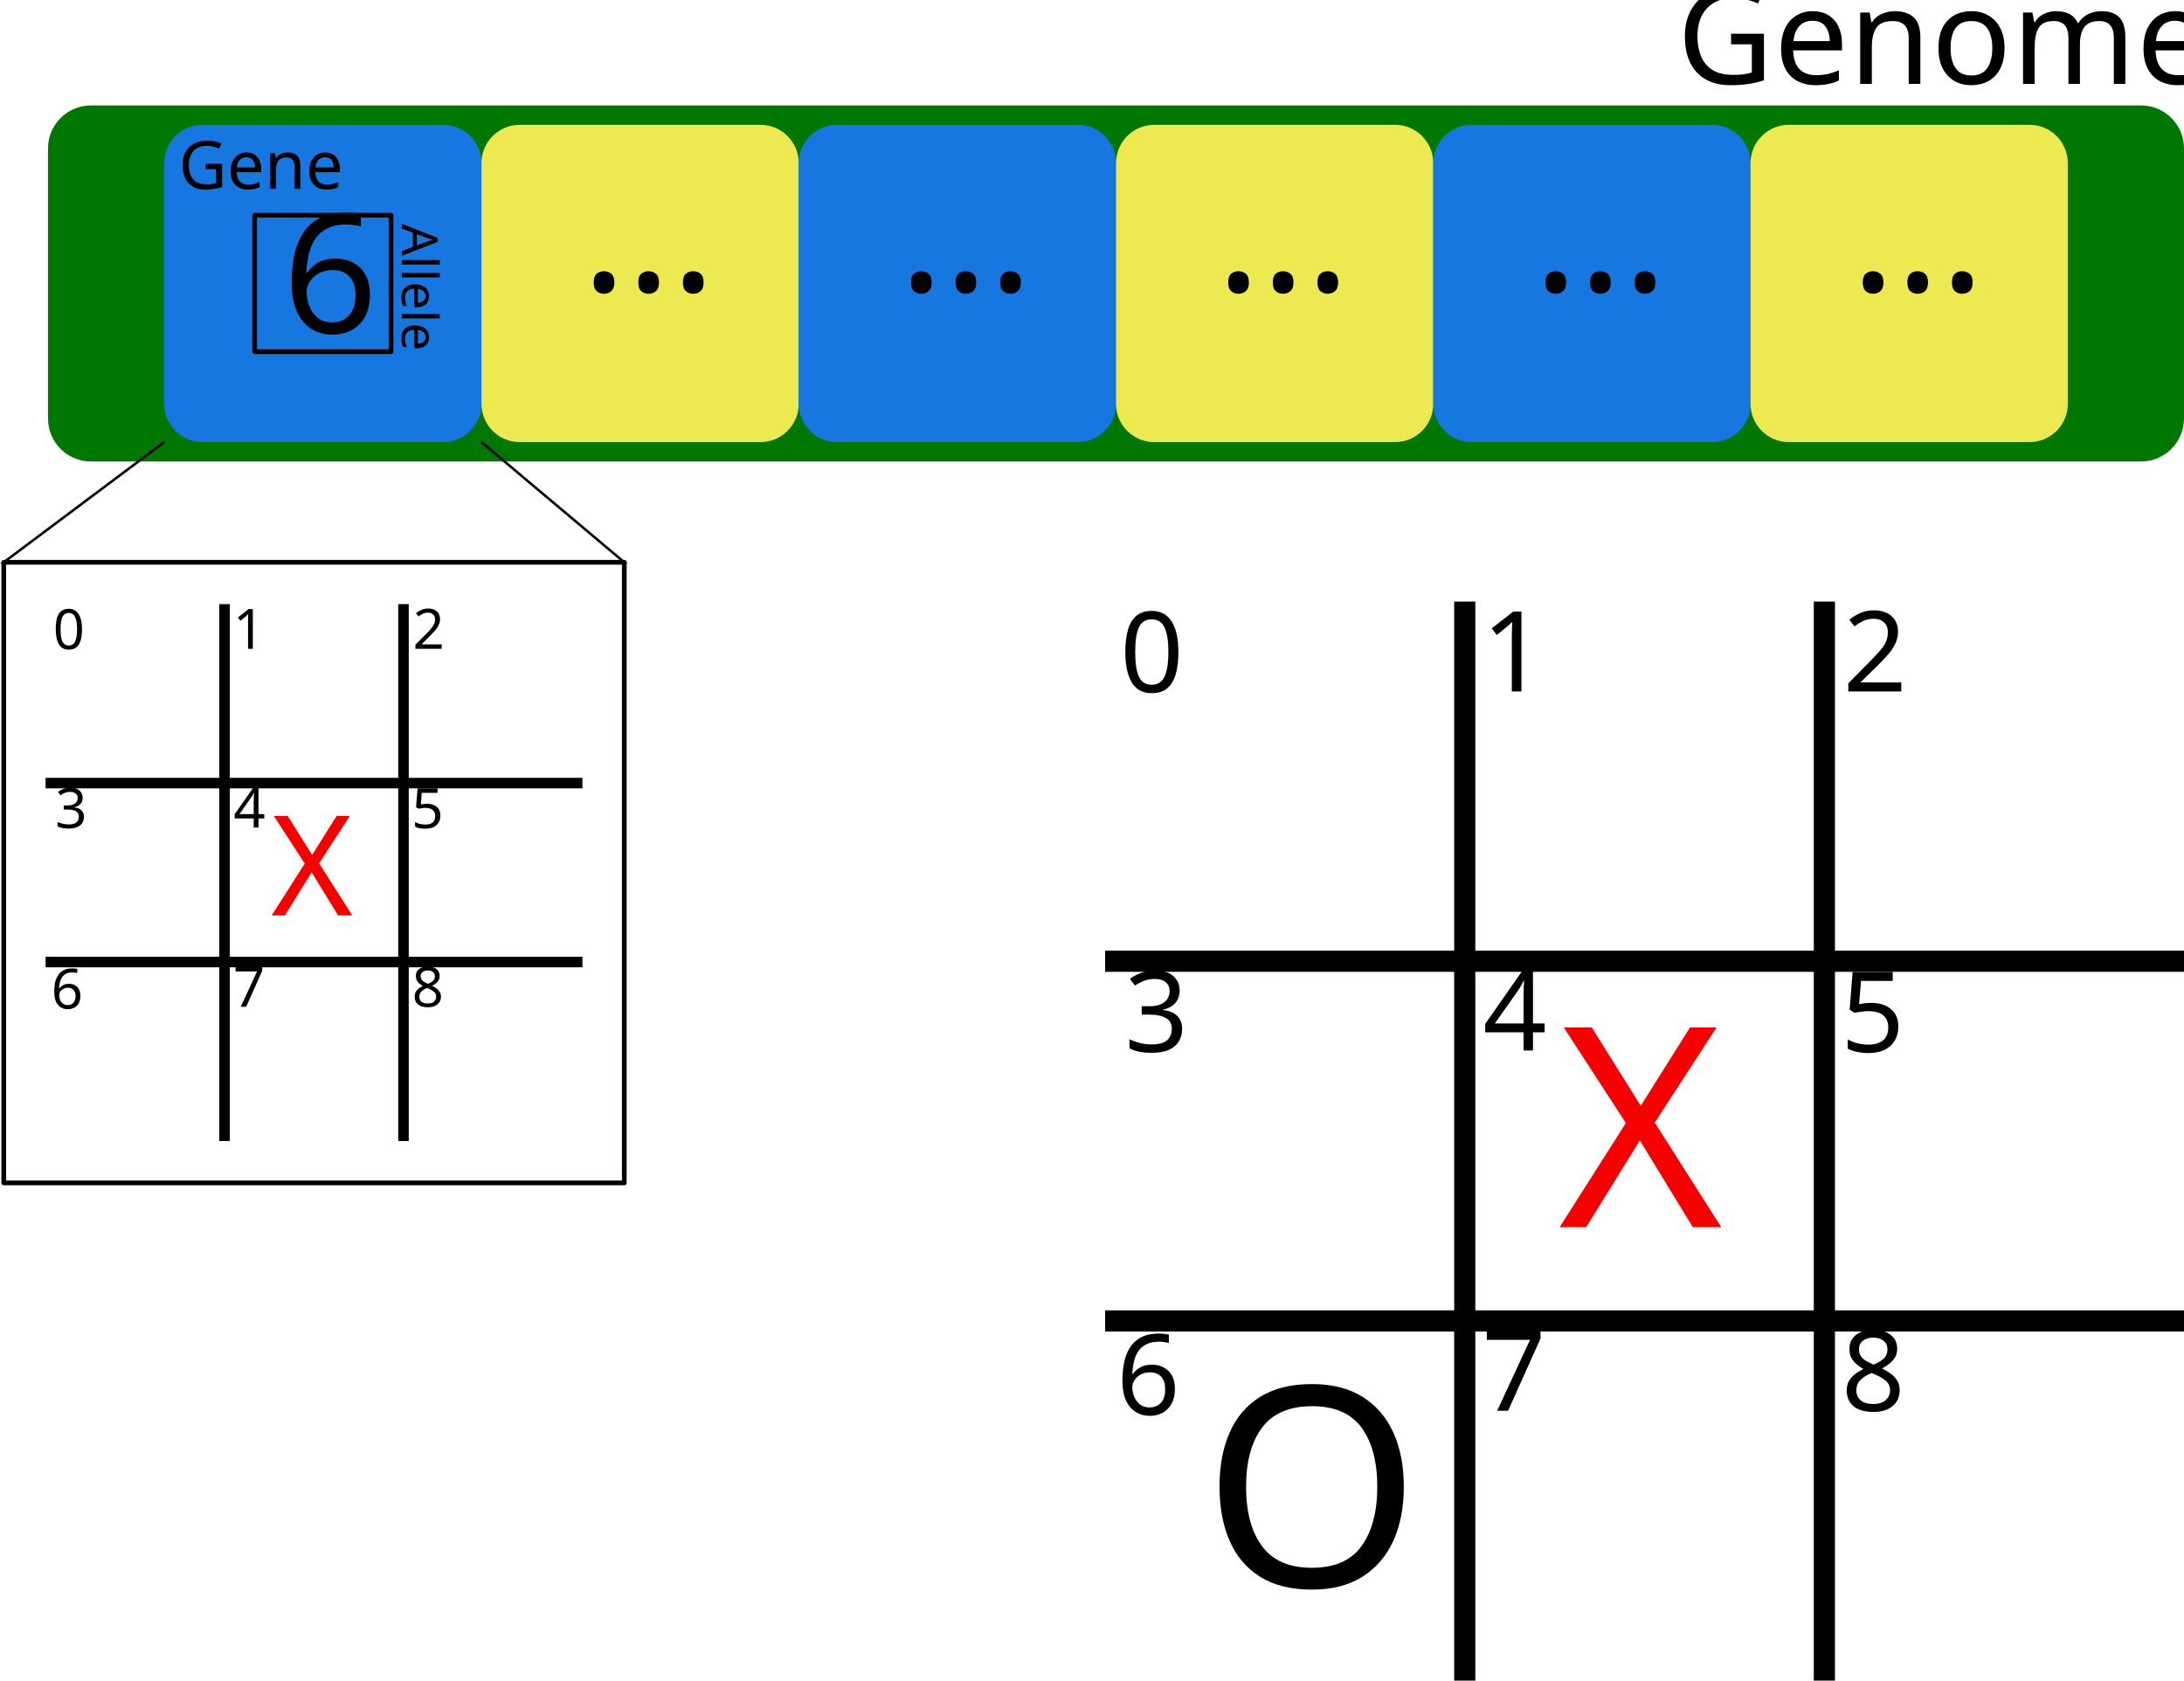
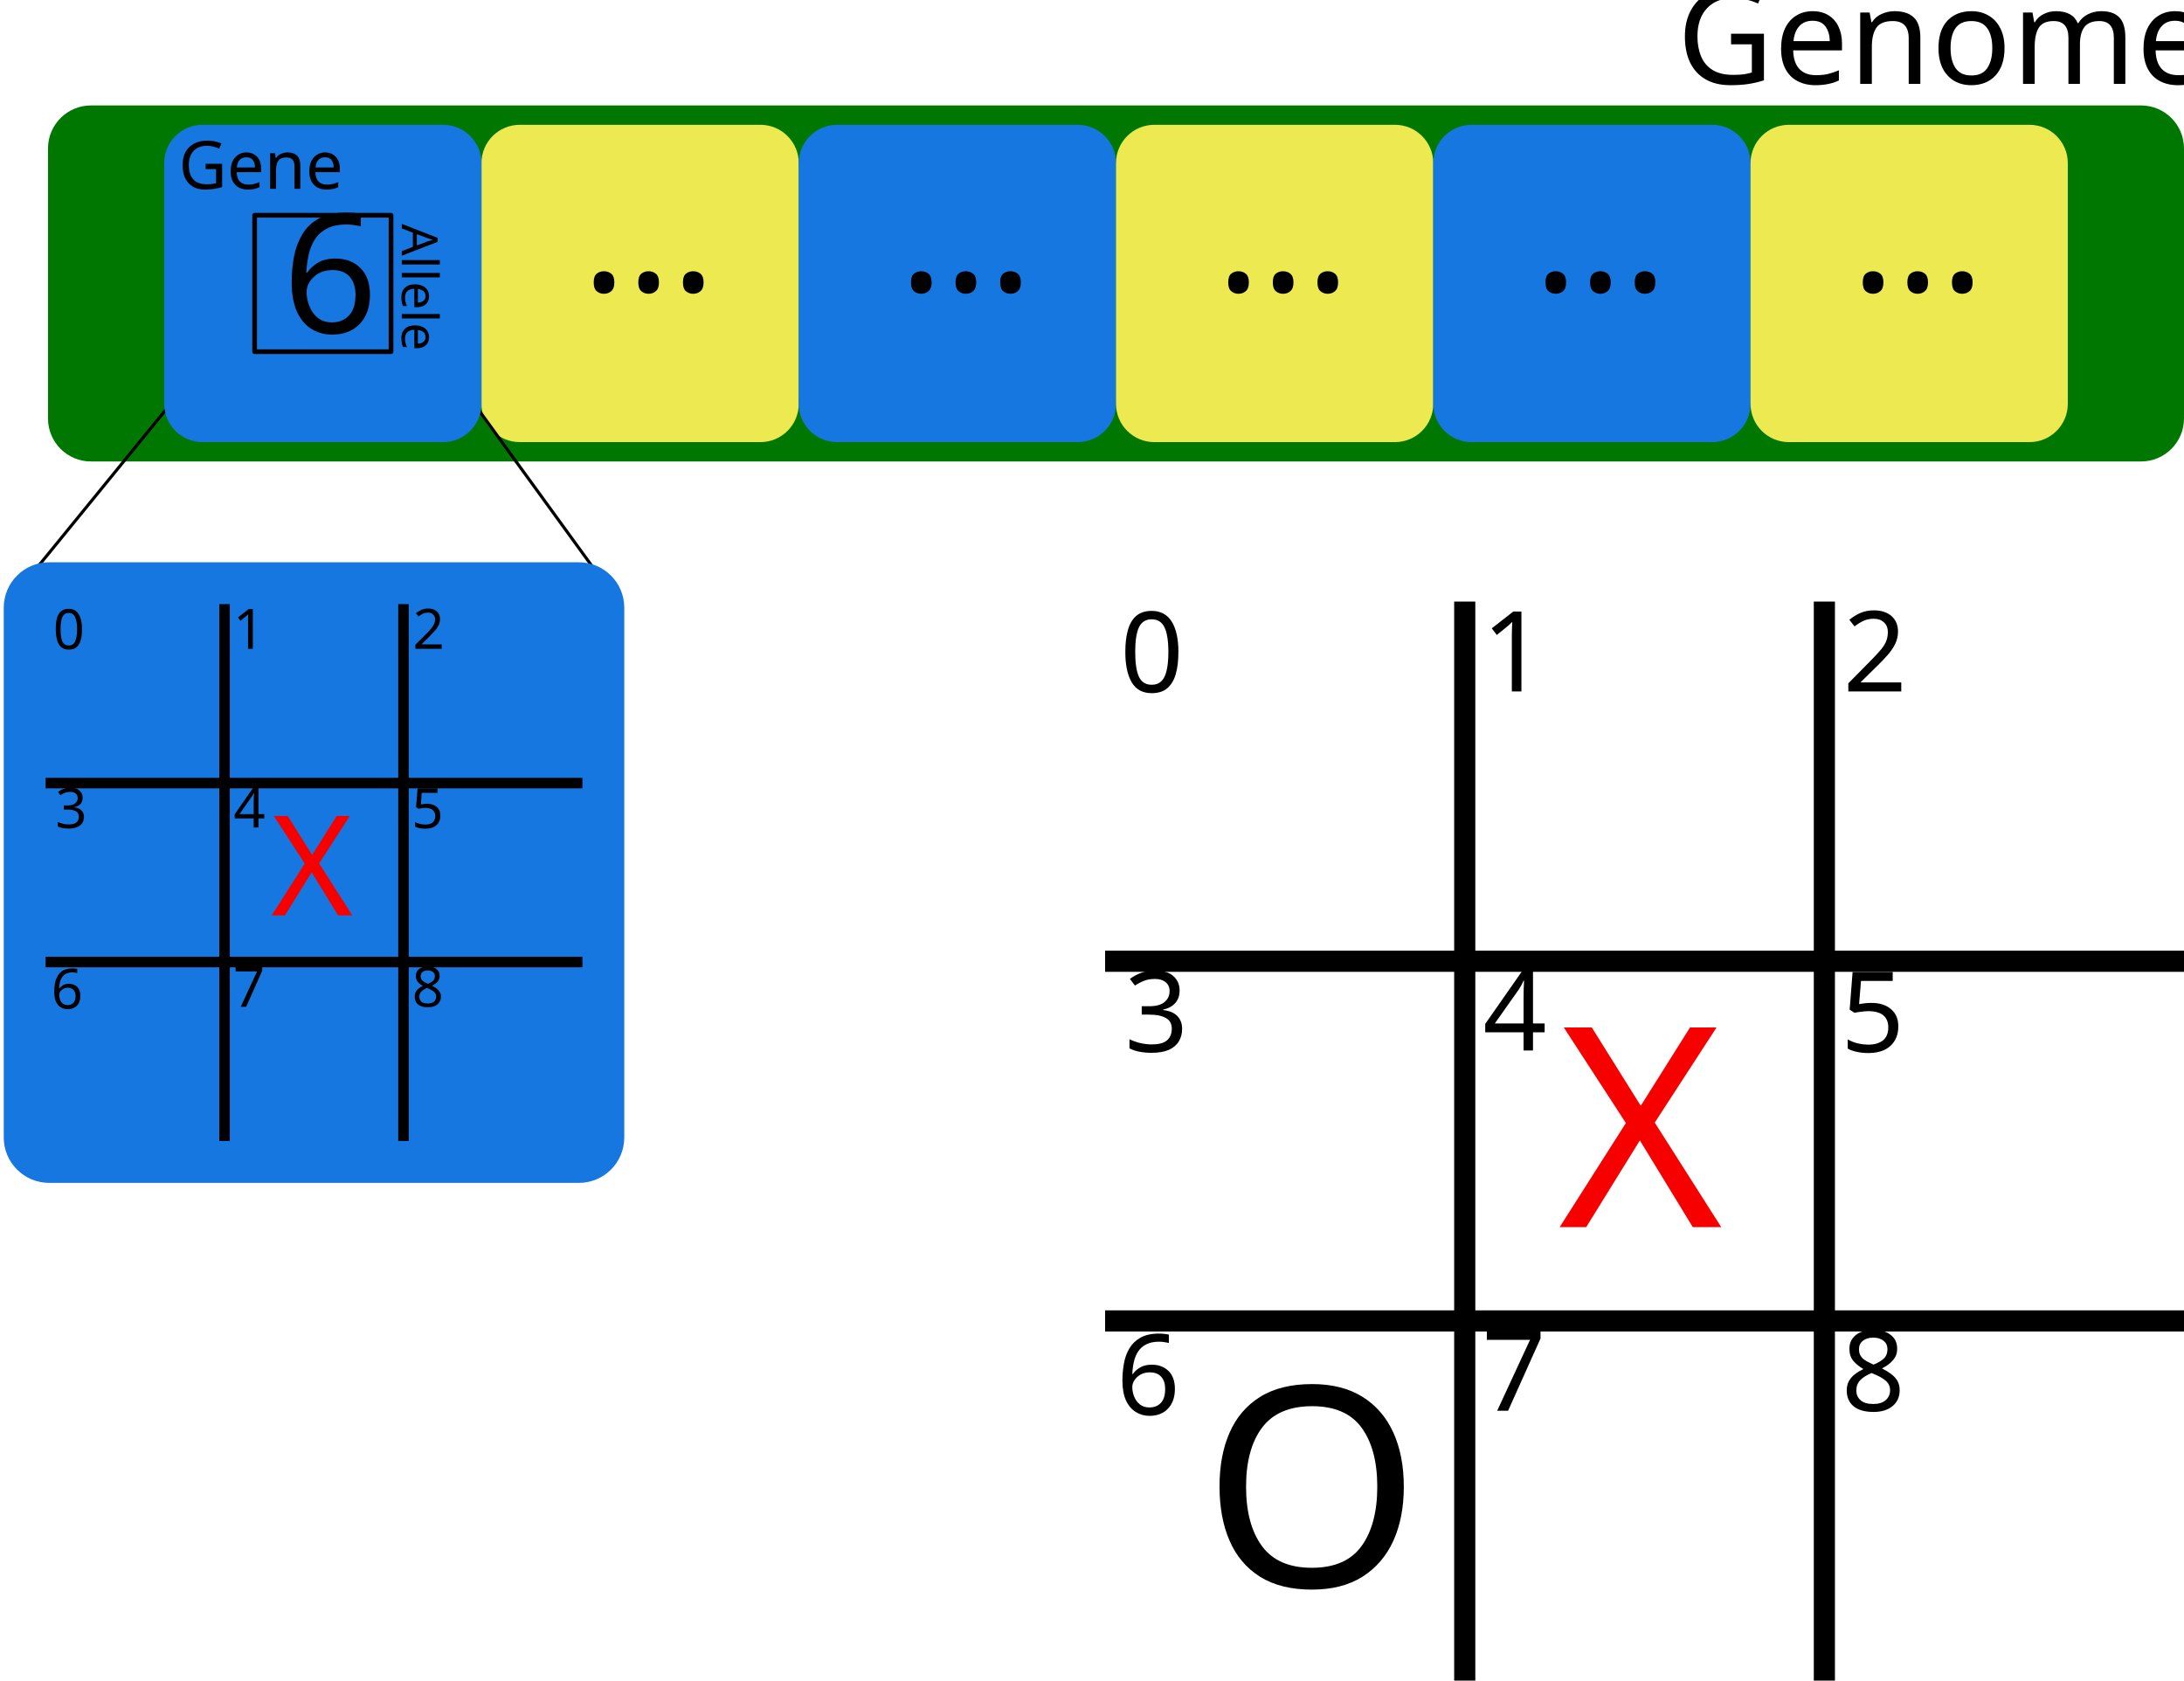
<svg xmlns="http://www.w3.org/2000/svg" xmlns:ns1="http://www.openswatchbook.org/uri/2009/osb" xmlns:xlink="http://www.w3.org/1999/xlink" width="231.475mm" height="178.1mm" viewBox="0 0 231.475 178.1" version="1.1" id="svg8">
  <defs id="defs2">
    <linearGradient id="linearGradient1100" ns1:paint="solid">
      <stop style="stop-color:#bdff14;stop-opacity:1;" offset="0" id="stop1098" />
    </linearGradient>
    <linearGradient id="linearGradient1032" ns1:paint="solid">
      <stop style="stop-color:#001ce5;stop-opacity:1;" offset="0" id="stop1030" />
    </linearGradient>
    <linearGradient id="linearGradient872" ns1:paint="solid" gradientTransform="matrix(1.176356,0,0,1.176356,67.84922,-81.15751)">
      <stop style="stop-color:#ecea50;stop-opacity:1;" offset="0" id="stop870" />
    </linearGradient>
    <linearGradient id="linearGradient866" ns1:paint="solid" gradientTransform="matrix(0.3112442,0,0,0.3112442,67.84922,-81.15751)">
      <stop style="stop-color:#1677e0;stop-opacity:1;" offset="0" id="stop864" />
    </linearGradient>
    <linearGradient xlink:href="#linearGradient866" id="linearGradient868" x1="13.898" y1="147.864" x2="44.901" y2="147.864" gradientUnits="userSpaceOnUse" gradientTransform="matrix(1.084599,0,0,1.084599,32.54784,-38.93194)" />
    <linearGradient xlink:href="#linearGradient872" id="linearGradient874" x1="44.901" y1="147.864" x2="75.905" y2="147.864" gradientUnits="userSpaceOnUse" gradientTransform="matrix(1.084599,0,0,1.084599,32.54784,-38.93194)" />
    <linearGradient xlink:href="#linearGradient1032" id="linearGradient1034" x1="83.155" y1="179.449" x2="117.173" y2="179.449" gradientUnits="userSpaceOnUse" gradientTransform="translate(-2.645836,-8.693451)" />
  </defs>
  <g id="layer1" transform="translate(-30.21869,-91.40128)">
+     <rect style="opacity:1;fill:#007700;fill-opacity:1;stroke:none;stroke-width:0.609;stroke-linejoin:round;stroke-miterlimit:4;stroke-dasharray:none;stroke-dashoffset:0;stroke-opacity:1" id="rect876" width="226.387" height="37.731" x="35.306" y="102.575" ry="4.554" />
+     <g id="g998">
+       <rect ry="4.058" y="104.628" x="81.248" height="33.626" width="33.626" id="rect815-4" style="opacity:1;fill:url(#linearGradient874);fill-opacity:1;stroke:none;stroke-width:0.542;stroke-linejoin:round;stroke-miterlimit:4;stroke-dasharray:none;stroke-dashoffset:0;stroke-opacity:1" />
+       <text id="text898" y="122.285" x="91.877" style="font-style:normal;font-variant:normal;font-weight:normal;font-stretch:normal;font-size:17.639px;line-height:1.25;font-family:Gentium;-inkscape-font-specification:'Gentium, Normal';font-variant-ligatures:normal;font-variant-caps:normal;font-variant-numeric:normal;font-feature-settings:normal;text-align:start;letter-spacing:0px;word-spacing:0px;writing-mode:lr-tb;text-anchor:start;fill:#000000;fill-opacity:1;stroke:none;stroke-width:0.265" xml:space="preserve">
+         <tspan style="stroke-width:0.265" y="122.285" x="91.877" id="tspan896">...</tspan>
+       </text>
+     </g>
+     <path id="path1644" d="M 48.321,134.183 32.066,154.107 H 94.933 L 80.464,134.183" style="fill:none;stroke:#000000;stroke-width:0.324px;stroke-linecap:butt;stroke-linejoin:miter;stroke-opacity:1" />
    <g id="g1209" transform="matrix(1.12047,0,0,1.12047,57.13773,-17.11566)">
      <path id="path1156" d="m 114.527,153.747 1e-5,102.054" style="fill:none;stroke:#000000;stroke-width:2;stroke-linecap:butt;stroke-linejoin:miter;stroke-miterlimit:4;stroke-dasharray:none;stroke-opacity:1" />
      <path id="path1156-9" d="m 148.545,153.747 1e-5,102.054" style="fill:none;stroke:#000000;stroke-width:2;stroke-linecap:butt;stroke-linejoin:miter;stroke-miterlimit:4;stroke-dasharray:none;stroke-opacity:1" />
      <path id="path1156-7" d="m 182.562,187.765 -102.054,1e-5" style="fill:none;stroke:#000000;stroke-width:2;stroke-linecap:butt;stroke-linejoin:miter;stroke-miterlimit:4;stroke-dasharray:none;stroke-opacity:1" />
      <path id="path1156-76" d="m 182.562,221.783 -102.054,10e-6" style="fill:none;stroke:#000000;stroke-width:2;stroke-linecap:butt;stroke-linejoin:miter;stroke-miterlimit:4;stroke-dasharray:none;stroke-opacity:1" />
    </g>
    <text xml:space="preserve" style="font-style:normal;font-variant:normal;font-weight:normal;font-stretch:normal;font-size:29.646px;line-height:1.25;font-family:Gentium;-inkscape-font-specification:'Gentium, Normal';font-variant-ligatures:normal;font-variant-caps:normal;font-variant-numeric:normal;font-feature-settings:normal;text-align:start;letter-spacing:0px;word-spacing:0px;writing-mode:lr-tb;text-anchor:start;fill:#f70000;fill-opacity:1;stroke:none;stroke-width:0.296" x="195.4" y="221.447" id="text1213">
      <tspan id="tspan1211" x="195.4" y="221.447" style="font-style:normal;font-variant:normal;font-weight:normal;font-stretch:normal;font-size:29.646px;font-family:Gentium;-inkscape-font-specification:'Gentium, Normal';font-variant-ligatures:normal;font-variant-caps:normal;font-variant-numeric:normal;font-feature-settings:normal;text-align:start;writing-mode:lr-tb;text-anchor:start;fill:#f70000;fill-opacity:1;stroke-width:0.296">X</tspan>
    </text>
    <text xml:space="preserve" style="font-style:normal;font-variant:normal;font-weight:normal;font-stretch:normal;font-size:29.646px;line-height:1.25;font-family:Gentium;-inkscape-font-specification:'Gentium, Normal';font-variant-ligatures:normal;font-variant-caps:normal;font-variant-numeric:normal;font-feature-settings:normal;text-align:start;letter-spacing:0px;word-spacing:0px;writing-mode:lr-tb;text-anchor:start;fill:#000000;fill-opacity:1;stroke:none;stroke-width:0.296" x="157.66" y="259.563" id="text1217">
      <tspan id="tspan1215" x="157.66" y="259.563" style="font-style:normal;font-variant:normal;font-weight:normal;font-stretch:normal;font-size:29.646px;font-family:Gentium;-inkscape-font-specification:'Gentium, Normal';font-variant-ligatures:normal;font-variant-caps:normal;font-variant-numeric:normal;font-feature-settings:normal;text-align:start;writing-mode:lr-tb;text-anchor:start;stroke-width:0.296">O</tspan>
    </text>
    <text xml:space="preserve" style="font-style:normal;font-variant:normal;font-weight:normal;font-stretch:normal;font-size:11.858px;line-height:1.25;font-family:Gentium;-inkscape-font-specification:'Gentium, Normal';font-variant-ligatures:normal;font-variant-caps:normal;font-variant-numeric:normal;font-feature-settings:normal;text-align:start;letter-spacing:0px;word-spacing:0px;writing-mode:lr-tb;text-anchor:start;fill:#000000;fill-opacity:1;stroke:none;stroke-width:0.296" x="148.912" y="164.734" id="text1225">
      <tspan id="tspan1223" x="148.912" y="164.734" style="font-size:11.858px;stroke-width:0.296">0</tspan>
    </text>
    <text xml:space="preserve" style="font-style:normal;font-variant:normal;font-weight:normal;font-stretch:normal;font-size:11.858px;line-height:1.25;font-family:Gentium;-inkscape-font-specification:'Gentium, Normal';font-variant-ligatures:normal;font-variant-caps:normal;font-variant-numeric:normal;font-feature-settings:normal;text-align:start;letter-spacing:0px;word-spacing:0px;writing-mode:lr-tb;text-anchor:start;fill:#000000;fill-opacity:1;stroke:none;stroke-width:0.296" x="187.266" y="164.676" id="text1225-5">
      <tspan id="tspan1223-3" x="187.266" y="164.676" style="font-size:11.858px;stroke-width:0.296">1</tspan>
    </text>
    <text xml:space="preserve" style="font-style:normal;font-variant:normal;font-weight:normal;font-stretch:normal;font-size:11.858px;line-height:1.25;font-family:Gentium;-inkscape-font-specification:'Gentium, Normal';font-variant-ligatures:normal;font-variant-caps:normal;font-variant-numeric:normal;font-feature-settings:normal;text-align:start;letter-spacing:0px;word-spacing:0px;writing-mode:lr-tb;text-anchor:start;fill:#000000;fill-opacity:1;stroke:none;stroke-width:0.296" x="225.555" y="164.676" id="text1225-3">
      <tspan id="tspan1223-8" x="225.555" y="164.676" style="font-size:11.858px;stroke-width:0.296">2</tspan>
    </text>
    <text xml:space="preserve" style="font-style:normal;font-variant:normal;font-weight:normal;font-stretch:normal;font-size:11.858px;line-height:1.25;font-family:Gentium;-inkscape-font-specification:'Gentium, Normal';font-variant-ligatures:normal;font-variant-caps:normal;font-variant-numeric:normal;font-feature-settings:normal;text-align:start;letter-spacing:0px;word-spacing:0px;writing-mode:lr-tb;text-anchor:start;fill:#000000;fill-opacity:1;stroke:none;stroke-width:0.296" x="149.399" y="202.85" id="text1225-37">
      <tspan id="tspan1223-9" x="149.399" y="202.85" style="font-size:11.858px;stroke-width:0.296">3</tspan>
    </text>
    <text xml:space="preserve" style="font-style:normal;font-variant:normal;font-weight:normal;font-stretch:normal;font-size:11.858px;line-height:1.25;font-family:Gentium;-inkscape-font-specification:'Gentium, Normal';font-variant-ligatures:normal;font-variant-caps:normal;font-variant-numeric:normal;font-feature-settings:normal;text-align:start;letter-spacing:0px;word-spacing:0px;writing-mode:lr-tb;text-anchor:start;fill:#000000;fill-opacity:1;stroke:none;stroke-width:0.296" x="187.382" y="202.722" id="text1225-378">
      <tspan id="tspan1223-7" x="187.382" y="202.722" style="font-size:11.858px;stroke-width:0.296">4</tspan>
    </text>
    <text xml:space="preserve" style="font-style:normal;font-variant:normal;font-weight:normal;font-stretch:normal;font-size:11.858px;line-height:1.25;font-family:Gentium;-inkscape-font-specification:'Gentium, Normal';font-variant-ligatures:normal;font-variant-caps:normal;font-variant-numeric:normal;font-feature-settings:normal;text-align:start;letter-spacing:0px;word-spacing:0px;writing-mode:lr-tb;text-anchor:start;fill:#000000;fill-opacity:1;stroke:none;stroke-width:0.296" x="225.306" y="202.873" id="text1225-4">
      <tspan id="tspan1223-1" x="225.306" y="202.873" style="font-size:11.858px;stroke-width:0.296">5</tspan>
    </text>
    <text xml:space="preserve" style="font-style:normal;font-variant:normal;font-weight:normal;font-stretch:normal;font-size:11.858px;line-height:1.25;font-family:Gentium;-inkscape-font-specification:'Gentium, Normal';font-variant-ligatures:normal;font-variant-caps:normal;font-variant-numeric:normal;font-feature-settings:normal;text-align:start;letter-spacing:0px;word-spacing:0px;writing-mode:lr-tb;text-anchor:start;fill:#000000;fill-opacity:1;stroke:none;stroke-width:0.296" x="148.522" y="241.321" id="text1225-9">
      <tspan id="tspan1223-0" x="148.522" y="241.321" style="font-size:11.858px;stroke-width:0.296">6</tspan>
    </text>
    <text xml:space="preserve" style="font-style:normal;font-variant:normal;font-weight:normal;font-stretch:normal;font-size:11.858px;line-height:1.25;font-family:Gentium;-inkscape-font-specification:'Gentium, Normal';font-variant-ligatures:normal;font-variant-caps:normal;font-variant-numeric:normal;font-feature-settings:normal;text-align:start;letter-spacing:0px;word-spacing:0px;writing-mode:lr-tb;text-anchor:start;fill:#000000;fill-opacity:1;stroke:none;stroke-width:0.296" x="187.289" y="240.908" id="text1225-98">
      <tspan id="tspan1223-85" x="187.289" y="240.908" style="font-size:11.858px;stroke-width:0.296">7</tspan>
    </text>
    <text xml:space="preserve" style="font-style:normal;font-variant:normal;font-weight:normal;font-stretch:normal;font-size:11.858px;line-height:1.25;font-family:Gentium;-inkscape-font-specification:'Gentium, Normal';font-variant-ligatures:normal;font-variant-caps:normal;font-variant-numeric:normal;font-feature-settings:normal;text-align:start;letter-spacing:0px;word-spacing:0px;writing-mode:lr-tb;text-anchor:start;fill:#000000;fill-opacity:1;stroke:none;stroke-width:0.296" x="225.37" y="240.908" id="text1225-8">
      <tspan id="tspan1223-4" x="225.37" y="240.908" style="font-size:11.858px;stroke-width:0.296">8</tspan>
    </text>
    <g transform="matrix(1.12047,0,0,1.12047,57.13773,-7.590657)" id="g1640">
+       <rect style="opacity:1;fill:url(#linearGradient866);fill-opacity:1;stroke:none;stroke-width:0.446;stroke-linejoin:round;stroke-miterlimit:4;stroke-dasharray:none;stroke-dashoffset:0;stroke-opacity:1" id="rect1584" width="58.697" height="58.697" x="-23.67" y="141.529" ry="4.294" />
      <g id="g1611">
        <g id="g1209-5" transform="matrix(0.4975654,0,0,0.4975654,-59.7694,68.98848)">
          <path id="path1156-1" d="m 114.527,153.747 1e-5,102.054" style="fill:none;stroke:#000000;stroke-width:2;stroke-linecap:butt;stroke-linejoin:miter;stroke-miterlimit:4;stroke-dasharray:none;stroke-opacity:1" />
          <path id="path1156-9-6" d="m 148.545,153.747 1e-5,102.054" style="fill:none;stroke:#000000;stroke-width:2;stroke-linecap:butt;stroke-linejoin:miter;stroke-miterlimit:4;stroke-dasharray:none;stroke-opacity:1" />
          <path id="path1156-7-6" d="m 182.562,187.765 -102.054,1e-5" style="fill:none;stroke:#000000;stroke-width:2;stroke-linecap:butt;stroke-linejoin:miter;stroke-miterlimit:4;stroke-dasharray:none;stroke-opacity:1" />
          <path id="path1156-76-2" d="m 182.562,221.783 -102.054,10e-6" style="fill:none;stroke:#000000;stroke-width:2;stroke-linecap:butt;stroke-linejoin:miter;stroke-miterlimit:4;stroke-dasharray:none;stroke-opacity:1" />
        </g>
        <text xml:space="preserve" style="font-style:normal;font-variant:normal;font-weight:normal;font-stretch:normal;font-size:13.165px;line-height:1.25;font-family:Gentium;-inkscape-font-specification:'Gentium, Normal';font-variant-ligatures:normal;font-variant-caps:normal;font-variant-numeric:normal;font-feature-settings:normal;text-align:start;letter-spacing:0px;word-spacing:0px;writing-mode:lr-tb;text-anchor:start;fill:#f70000;fill-opacity:1;stroke:none;stroke-width:0.132" x="1.629" y="174.927" id="text1213-1">
          <tspan id="tspan1211-9" x="1.629" y="174.927" style="font-style:normal;font-variant:normal;font-weight:normal;font-stretch:normal;font-size:13.165px;font-family:Gentium;-inkscape-font-specification:'Gentium, Normal';font-variant-ligatures:normal;font-variant-caps:normal;font-variant-numeric:normal;font-feature-settings:normal;text-align:start;writing-mode:lr-tb;text-anchor:start;fill:#f70000;fill-opacity:1;stroke-width:0.132">X</tspan>
        </text>
        <text xml:space="preserve" style="font-style:normal;font-variant:normal;font-weight:normal;font-stretch:normal;font-size:5.266px;line-height:1.25;font-family:Gentium;-inkscape-font-specification:'Gentium, Normal';font-variant-ligatures:normal;font-variant-caps:normal;font-variant-numeric:normal;font-feature-settings:normal;text-align:start;letter-spacing:0px;word-spacing:0px;writing-mode:lr-tb;text-anchor:start;fill:#000000;fill-opacity:1;stroke:none;stroke-width:0.132" x="-19.015" y="149.742" id="text1225-80">
          <tspan id="tspan1223-81" x="-19.015" y="149.742" style="font-size:5.266px;stroke-width:0.132">0</tspan>
        </text>
        <text xml:space="preserve" style="font-style:normal;font-variant:normal;font-weight:normal;font-stretch:normal;font-size:5.266px;line-height:1.25;font-family:Gentium;-inkscape-font-specification:'Gentium, Normal';font-variant-ligatures:normal;font-variant-caps:normal;font-variant-numeric:normal;font-feature-settings:normal;text-align:start;letter-spacing:0px;word-spacing:0px;writing-mode:lr-tb;text-anchor:start;fill:#000000;fill-opacity:1;stroke:none;stroke-width:0.132" x="-1.984" y="149.716" id="text1225-5-0">
          <tspan id="tspan1223-3-2" x="-1.984" y="149.716" style="font-size:5.266px;stroke-width:0.132">1</tspan>
        </text>
        <text xml:space="preserve" style="font-style:normal;font-variant:normal;font-weight:normal;font-stretch:normal;font-size:5.266px;line-height:1.25;font-family:Gentium;-inkscape-font-specification:'Gentium, Normal';font-variant-ligatures:normal;font-variant-caps:normal;font-variant-numeric:normal;font-feature-settings:normal;text-align:start;letter-spacing:0px;word-spacing:0px;writing-mode:lr-tb;text-anchor:start;fill:#000000;fill-opacity:1;stroke:none;stroke-width:0.132" x="15.02" y="149.716" id="text1225-3-2">
          <tspan id="tspan1223-8-9" x="15.02" y="149.716" style="font-size:5.266px;stroke-width:0.132">2</tspan>
        </text>
        <text xml:space="preserve" style="font-style:normal;font-variant:normal;font-weight:normal;font-stretch:normal;font-size:5.266px;line-height:1.25;font-family:Gentium;-inkscape-font-specification:'Gentium, Normal';font-variant-ligatures:normal;font-variant-caps:normal;font-variant-numeric:normal;font-feature-settings:normal;text-align:start;letter-spacing:0px;word-spacing:0px;writing-mode:lr-tb;text-anchor:start;fill:#000000;fill-opacity:1;stroke:none;stroke-width:0.132" x="-18.799" y="166.668" id="text1225-37-7">
          <tspan id="tspan1223-9-5" x="-18.799" y="166.668" style="font-size:5.266px;stroke-width:0.132">3</tspan>
        </text>
        <text xml:space="preserve" style="font-style:normal;font-variant:normal;font-weight:normal;font-stretch:normal;font-size:5.266px;line-height:1.25;font-family:Gentium;-inkscape-font-specification:'Gentium, Normal';font-variant-ligatures:normal;font-variant-caps:normal;font-variant-numeric:normal;font-feature-settings:normal;text-align:start;letter-spacing:0px;word-spacing:0px;writing-mode:lr-tb;text-anchor:start;fill:#000000;fill-opacity:1;stroke:none;stroke-width:0.132" x="-1.932" y="166.612" id="text1225-378-6">
          <tspan id="tspan1223-7-4" x="-1.932" y="166.612" style="font-size:5.266px;stroke-width:0.132">4</tspan>
        </text>
        <text xml:space="preserve" style="font-style:normal;font-variant:normal;font-weight:normal;font-stretch:normal;font-size:5.266px;line-height:1.25;font-family:Gentium;-inkscape-font-specification:'Gentium, Normal';font-variant-ligatures:normal;font-variant-caps:normal;font-variant-numeric:normal;font-feature-settings:normal;text-align:start;letter-spacing:0px;word-spacing:0px;writing-mode:lr-tb;text-anchor:start;fill:#000000;fill-opacity:1;stroke:none;stroke-width:0.132" x="14.909" y="166.678" id="text1225-4-6">
          <tspan id="tspan1223-1-3" x="14.909" y="166.678" style="font-size:5.266px;stroke-width:0.132">5</tspan>
        </text>
        <text xml:space="preserve" style="font-style:normal;font-variant:normal;font-weight:normal;font-stretch:normal;font-size:5.266px;line-height:1.25;font-family:Gentium;-inkscape-font-specification:'Gentium, Normal';font-variant-ligatures:normal;font-variant-caps:normal;font-variant-numeric:normal;font-feature-settings:normal;text-align:start;letter-spacing:0px;word-spacing:0px;writing-mode:lr-tb;text-anchor:start;fill:#000000;fill-opacity:1;stroke:none;stroke-width:0.132" x="-19.188" y="183.752" id="text1225-9-7">
          <tspan id="tspan1223-0-9" x="-19.188" y="183.752" style="font-size:5.266px;stroke-width:0.132">6</tspan>
        </text>
        <text xml:space="preserve" style="font-style:normal;font-variant:normal;font-weight:normal;font-stretch:normal;font-size:5.266px;line-height:1.25;font-family:Gentium;-inkscape-font-specification:'Gentium, Normal';font-variant-ligatures:normal;font-variant-caps:normal;font-variant-numeric:normal;font-feature-settings:normal;text-align:start;letter-spacing:0px;word-spacing:0px;writing-mode:lr-tb;text-anchor:start;fill:#000000;fill-opacity:1;stroke:none;stroke-width:0.132" x="-1.973" y="183.569" id="text1225-98-7">
          <tspan id="tspan1223-85-4" x="-1.973" y="183.569" style="font-size:5.266px;stroke-width:0.132">7</tspan>
        </text>
        <text xml:space="preserve" style="font-style:normal;font-variant:normal;font-weight:normal;font-stretch:normal;font-size:5.266px;line-height:1.25;font-family:Gentium;-inkscape-font-specification:'Gentium, Normal';font-variant-ligatures:normal;font-variant-caps:normal;font-variant-numeric:normal;font-feature-settings:normal;text-align:start;letter-spacing:0px;word-spacing:0px;writing-mode:lr-tb;text-anchor:start;fill:#000000;fill-opacity:1;stroke:none;stroke-width:0.132" x="14.937" y="183.569" id="text1225-8-9">
          <tspan id="tspan1223-4-1" x="14.937" y="183.569" style="font-size:5.266px;stroke-width:0.132">8</tspan>
        </text>
      </g>
-       <rect style="opacity:1;fill:none;fill-opacity:1;stroke:#000000;stroke-width:0.446;stroke-linejoin:round;stroke-miterlimit:4;stroke-dasharray:none;stroke-dashoffset:0;stroke-opacity:1" id="rect1584" width="58.697" height="58.697" x="-23.67" y="141.529" />
    </g>
-     <rect style="opacity:1;fill:#007700;fill-opacity:1;stroke:none;stroke-width:0.609;stroke-linejoin:round;stroke-miterlimit:4;stroke-dasharray:none;stroke-dashoffset:0;stroke-opacity:1" id="rect876" width="226.387" height="37.731" x="35.306" y="102.575" ry="4.554" />
    <rect style="opacity:1;fill:url(#linearGradient868);fill-opacity:1;stroke:none;stroke-width:0.542;stroke-linejoin:round;stroke-miterlimit:4;stroke-dasharray:none;stroke-dashoffset:0;stroke-opacity:1" id="rect815" width="33.626" height="33.626" x="47.622" y="104.628" ry="4.058" />
-     <g id="g998">
-       <rect ry="4.058" y="104.628" x="81.248" height="33.626" width="33.626" id="rect815-4" style="opacity:1;fill:url(#linearGradient874);fill-opacity:1;stroke:none;stroke-width:0.542;stroke-linejoin:round;stroke-miterlimit:4;stroke-dasharray:none;stroke-dashoffset:0;stroke-opacity:1" />
-       <text id="text898" y="122.285" x="91.877" style="font-style:normal;font-variant:normal;font-weight:normal;font-stretch:normal;font-size:17.639px;line-height:1.25;font-family:Gentium;-inkscape-font-specification:'Gentium, Normal';font-variant-ligatures:normal;font-variant-caps:normal;font-variant-numeric:normal;font-feature-settings:normal;text-align:start;letter-spacing:0px;word-spacing:0px;writing-mode:lr-tb;text-anchor:start;fill:#000000;fill-opacity:1;stroke:none;stroke-width:0.265" xml:space="preserve">
-         <tspan style="stroke-width:0.265" y="122.285" x="91.877" id="tspan896">...</tspan>
-       </text>
-     </g>
    <g id="g1003">
      <rect ry="4.058" y="104.628" x="114.874" height="33.626" width="33.626" id="rect815-8" style="opacity:1;fill:url(#linearGradient866);fill-opacity:1;stroke:none;stroke-width:0.542;stroke-linejoin:round;stroke-miterlimit:4;stroke-dasharray:none;stroke-dashoffset:0;stroke-opacity:1" />
      <text id="text898-3" y="122.285" x="125.503" style="font-style:normal;font-variant:normal;font-weight:normal;font-stretch:normal;font-size:17.639px;line-height:1.25;font-family:Gentium;-inkscape-font-specification:'Gentium, Normal';font-variant-ligatures:normal;font-variant-caps:normal;font-variant-numeric:normal;font-feature-settings:normal;text-align:start;letter-spacing:0px;word-spacing:0px;writing-mode:lr-tb;text-anchor:start;fill:#000000;fill-opacity:1;stroke:none;stroke-width:0.265" xml:space="preserve">
        <tspan style="stroke-width:0.265" y="122.285" x="125.503" id="tspan896-0">...</tspan>
      </text>
    </g>
    <g id="g1008">
      <rect ry="4.058" y="104.628" x="148.5" height="33.626" width="33.626" id="rect815-9" style="opacity:1;fill:url(#linearGradient872);fill-opacity:1;stroke:none;stroke-width:0.542;stroke-linejoin:round;stroke-miterlimit:4;stroke-dasharray:none;stroke-dashoffset:0;stroke-opacity:1" />
      <text id="text898-4" y="122.285" x="159.129" style="font-style:normal;font-variant:normal;font-weight:normal;font-stretch:normal;font-size:17.639px;line-height:1.25;font-family:Gentium;-inkscape-font-specification:'Gentium, Normal';font-variant-ligatures:normal;font-variant-caps:normal;font-variant-numeric:normal;font-feature-settings:normal;text-align:start;letter-spacing:0px;word-spacing:0px;writing-mode:lr-tb;text-anchor:start;fill:#000000;fill-opacity:1;stroke:none;stroke-width:0.265" xml:space="preserve">
        <tspan style="stroke-width:0.265" y="122.285" x="159.129" id="tspan896-4">...</tspan>
      </text>
    </g>
    <g id="g1013">
      <rect ry="4.058" y="104.628" x="182.126" height="33.626" width="33.626" id="rect815-0" style="opacity:1;fill:url(#linearGradient866);fill-opacity:1;stroke:none;stroke-width:0.542;stroke-linejoin:round;stroke-miterlimit:4;stroke-dasharray:none;stroke-dashoffset:0;stroke-opacity:1" />
      <text id="text898-44" y="122.285" x="192.755" style="font-style:normal;font-variant:normal;font-weight:normal;font-stretch:normal;font-size:17.639px;line-height:1.25;font-family:Gentium;-inkscape-font-specification:'Gentium, Normal';font-variant-ligatures:normal;font-variant-caps:normal;font-variant-numeric:normal;font-feature-settings:normal;text-align:start;letter-spacing:0px;word-spacing:0px;writing-mode:lr-tb;text-anchor:start;fill:#000000;fill-opacity:1;stroke:none;stroke-width:0.265" xml:space="preserve">
        <tspan style="stroke-width:0.265" y="122.285" x="192.755" id="tspan896-7">...</tspan>
      </text>
    </g>
    <g id="g1018">
      <rect ry="4.058" y="104.628" x="215.752" height="33.626" width="33.626" id="rect815-5" style="opacity:1;fill:url(#linearGradient872);fill-opacity:1;stroke:none;stroke-width:0.542;stroke-linejoin:round;stroke-miterlimit:4;stroke-dasharray:none;stroke-dashoffset:0;stroke-opacity:1" />
      <text id="text898-6" y="122.285" x="226.381" style="font-style:normal;font-variant:normal;font-weight:normal;font-stretch:normal;font-size:17.639px;line-height:1.25;font-family:Gentium;-inkscape-font-specification:'Gentium, Normal';font-variant-ligatures:normal;font-variant-caps:normal;font-variant-numeric:normal;font-feature-settings:normal;text-align:start;letter-spacing:0px;word-spacing:0px;writing-mode:lr-tb;text-anchor:start;fill:#000000;fill-opacity:1;stroke:none;stroke-width:0.265" xml:space="preserve">
        <tspan style="stroke-width:0.265" y="122.285" x="226.381" id="tspan896-3">...</tspan>
      </text>
    </g>
    <text xml:space="preserve" style="font-style:normal;font-variant:normal;font-weight:normal;font-stretch:normal;font-size:17.639px;line-height:1.25;font-family:Gentium;-inkscape-font-specification:'Gentium, Normal';font-variant-ligatures:normal;font-variant-caps:normal;font-variant-numeric:normal;font-feature-settings:normal;text-align:start;letter-spacing:0px;word-spacing:0px;writing-mode:lr-tb;text-anchor:start;fill:#000000;fill-opacity:1;stroke:none;stroke-width:0.5;stroke-miterlimit:4;stroke-dasharray:none" x="60.163" y="126.69" id="text1332">
      <tspan id="tspan1330" x="60.163" y="126.69" style="stroke-width:0.5;stroke-miterlimit:4;stroke-dasharray:none">6</tspan>
    </text>
    <text xml:space="preserve" style="font-style:normal;font-variant:normal;font-weight:normal;font-stretch:normal;font-size:17.639px;line-height:1.25;font-family:Gentium;-inkscape-font-specification:'Gentium, Normal';font-variant-ligatures:normal;font-variant-caps:normal;font-variant-numeric:normal;font-feature-settings:normal;text-align:start;letter-spacing:0px;word-spacing:0px;writing-mode:lr-tb;text-anchor:start;fill:#000000;fill-opacity:1;stroke:none;stroke-width:0.265" x="49.137" y="111.414" id="text1362">
      <tspan id="tspan1360" x="49.137" y="111.414" style="font-size:7.056px;stroke-width:0.265">Gene</tspan>
    </text>
    <rect style="opacity:1;fill:none;fill-opacity:1;stroke:#000000;stroke-width:0.5;stroke-linejoin:round;stroke-miterlimit:4;stroke-dasharray:none;stroke-dashoffset:0;stroke-opacity:1" id="rect1392" width="14.458" height="14.458" x="57.206" y="114.212" />
    <text xml:space="preserve" style="font-style:normal;font-variant:normal;font-weight:normal;font-stretch:normal;font-size:17.639px;line-height:1.25;font-family:Gentium;-inkscape-font-specification:'Gentium, Normal';font-variant-ligatures:normal;font-variant-caps:normal;font-variant-numeric:normal;font-feature-settings:normal;text-align:start;letter-spacing:0px;word-spacing:0px;writing-mode:lr-tb;text-anchor:start;fill:#000000;fill-opacity:1;stroke:none;stroke-width:0.265" x="115.124" y="-72.805" id="text1396" transform="rotate(90)">
      <tspan id="tspan1394" x="115.124" y="-72.805" style="font-size:5.292px;stroke-width:0.265">Allele</tspan>
    </text>
    <text xml:space="preserve" style="font-style:normal;font-variant:normal;font-weight:normal;font-stretch:normal;font-size:14.111px;line-height:1.25;font-family:Gentium;-inkscape-font-specification:'Gentium, Normal';font-variant-ligatures:normal;font-variant-caps:normal;font-variant-numeric:normal;font-feature-settings:normal;text-align:start;letter-spacing:0px;word-spacing:0px;writing-mode:lr-tb;text-anchor:start;fill:#000000;fill-opacity:1;stroke:none;stroke-width:0.265" x="207.936" y="100.29" id="text1404">
      <tspan id="tspan1402" x="207.936" y="100.29" style="font-size:14.111px;stroke-width:0.265">Genome</tspan>
    </text>
-     <path id="path1644" d="M 47.622,138.254 30.616,150.988 H 96.384 L 81.248,138.254" style="fill:none;stroke:#000000;stroke-width:0.265px;stroke-linecap:butt;stroke-linejoin:miter;stroke-opacity:1" />
  </g>
</svg>
